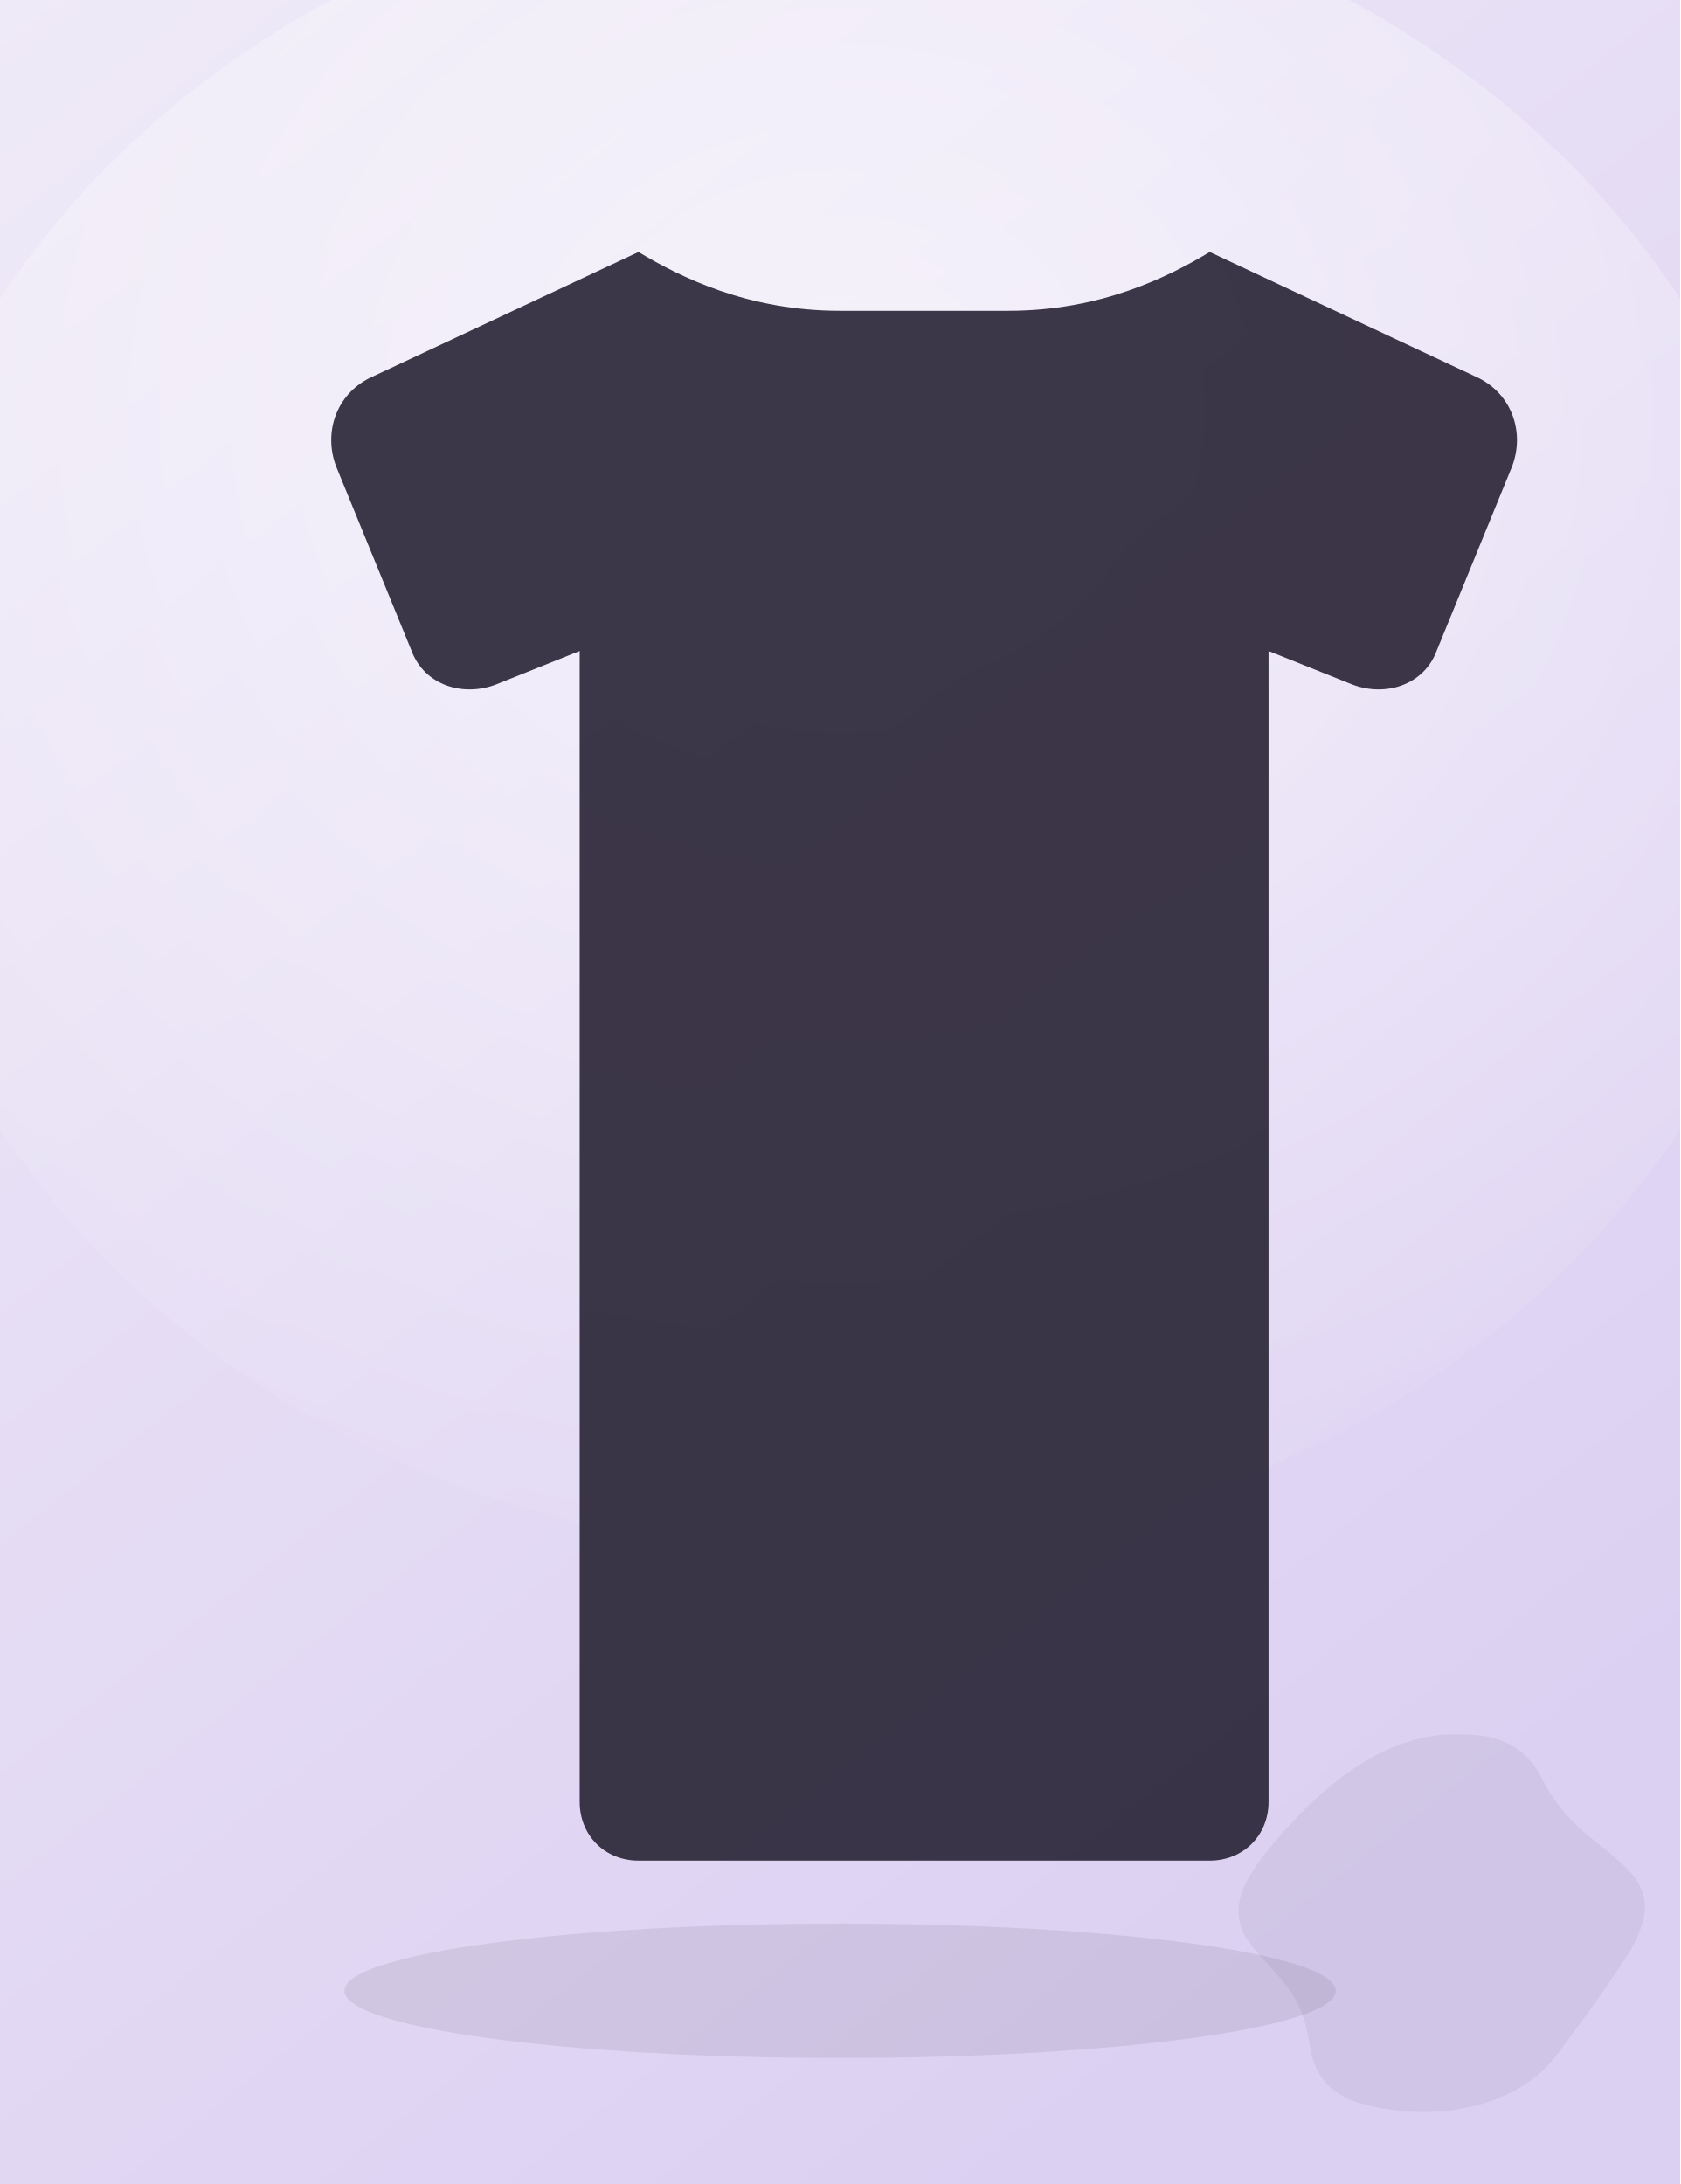
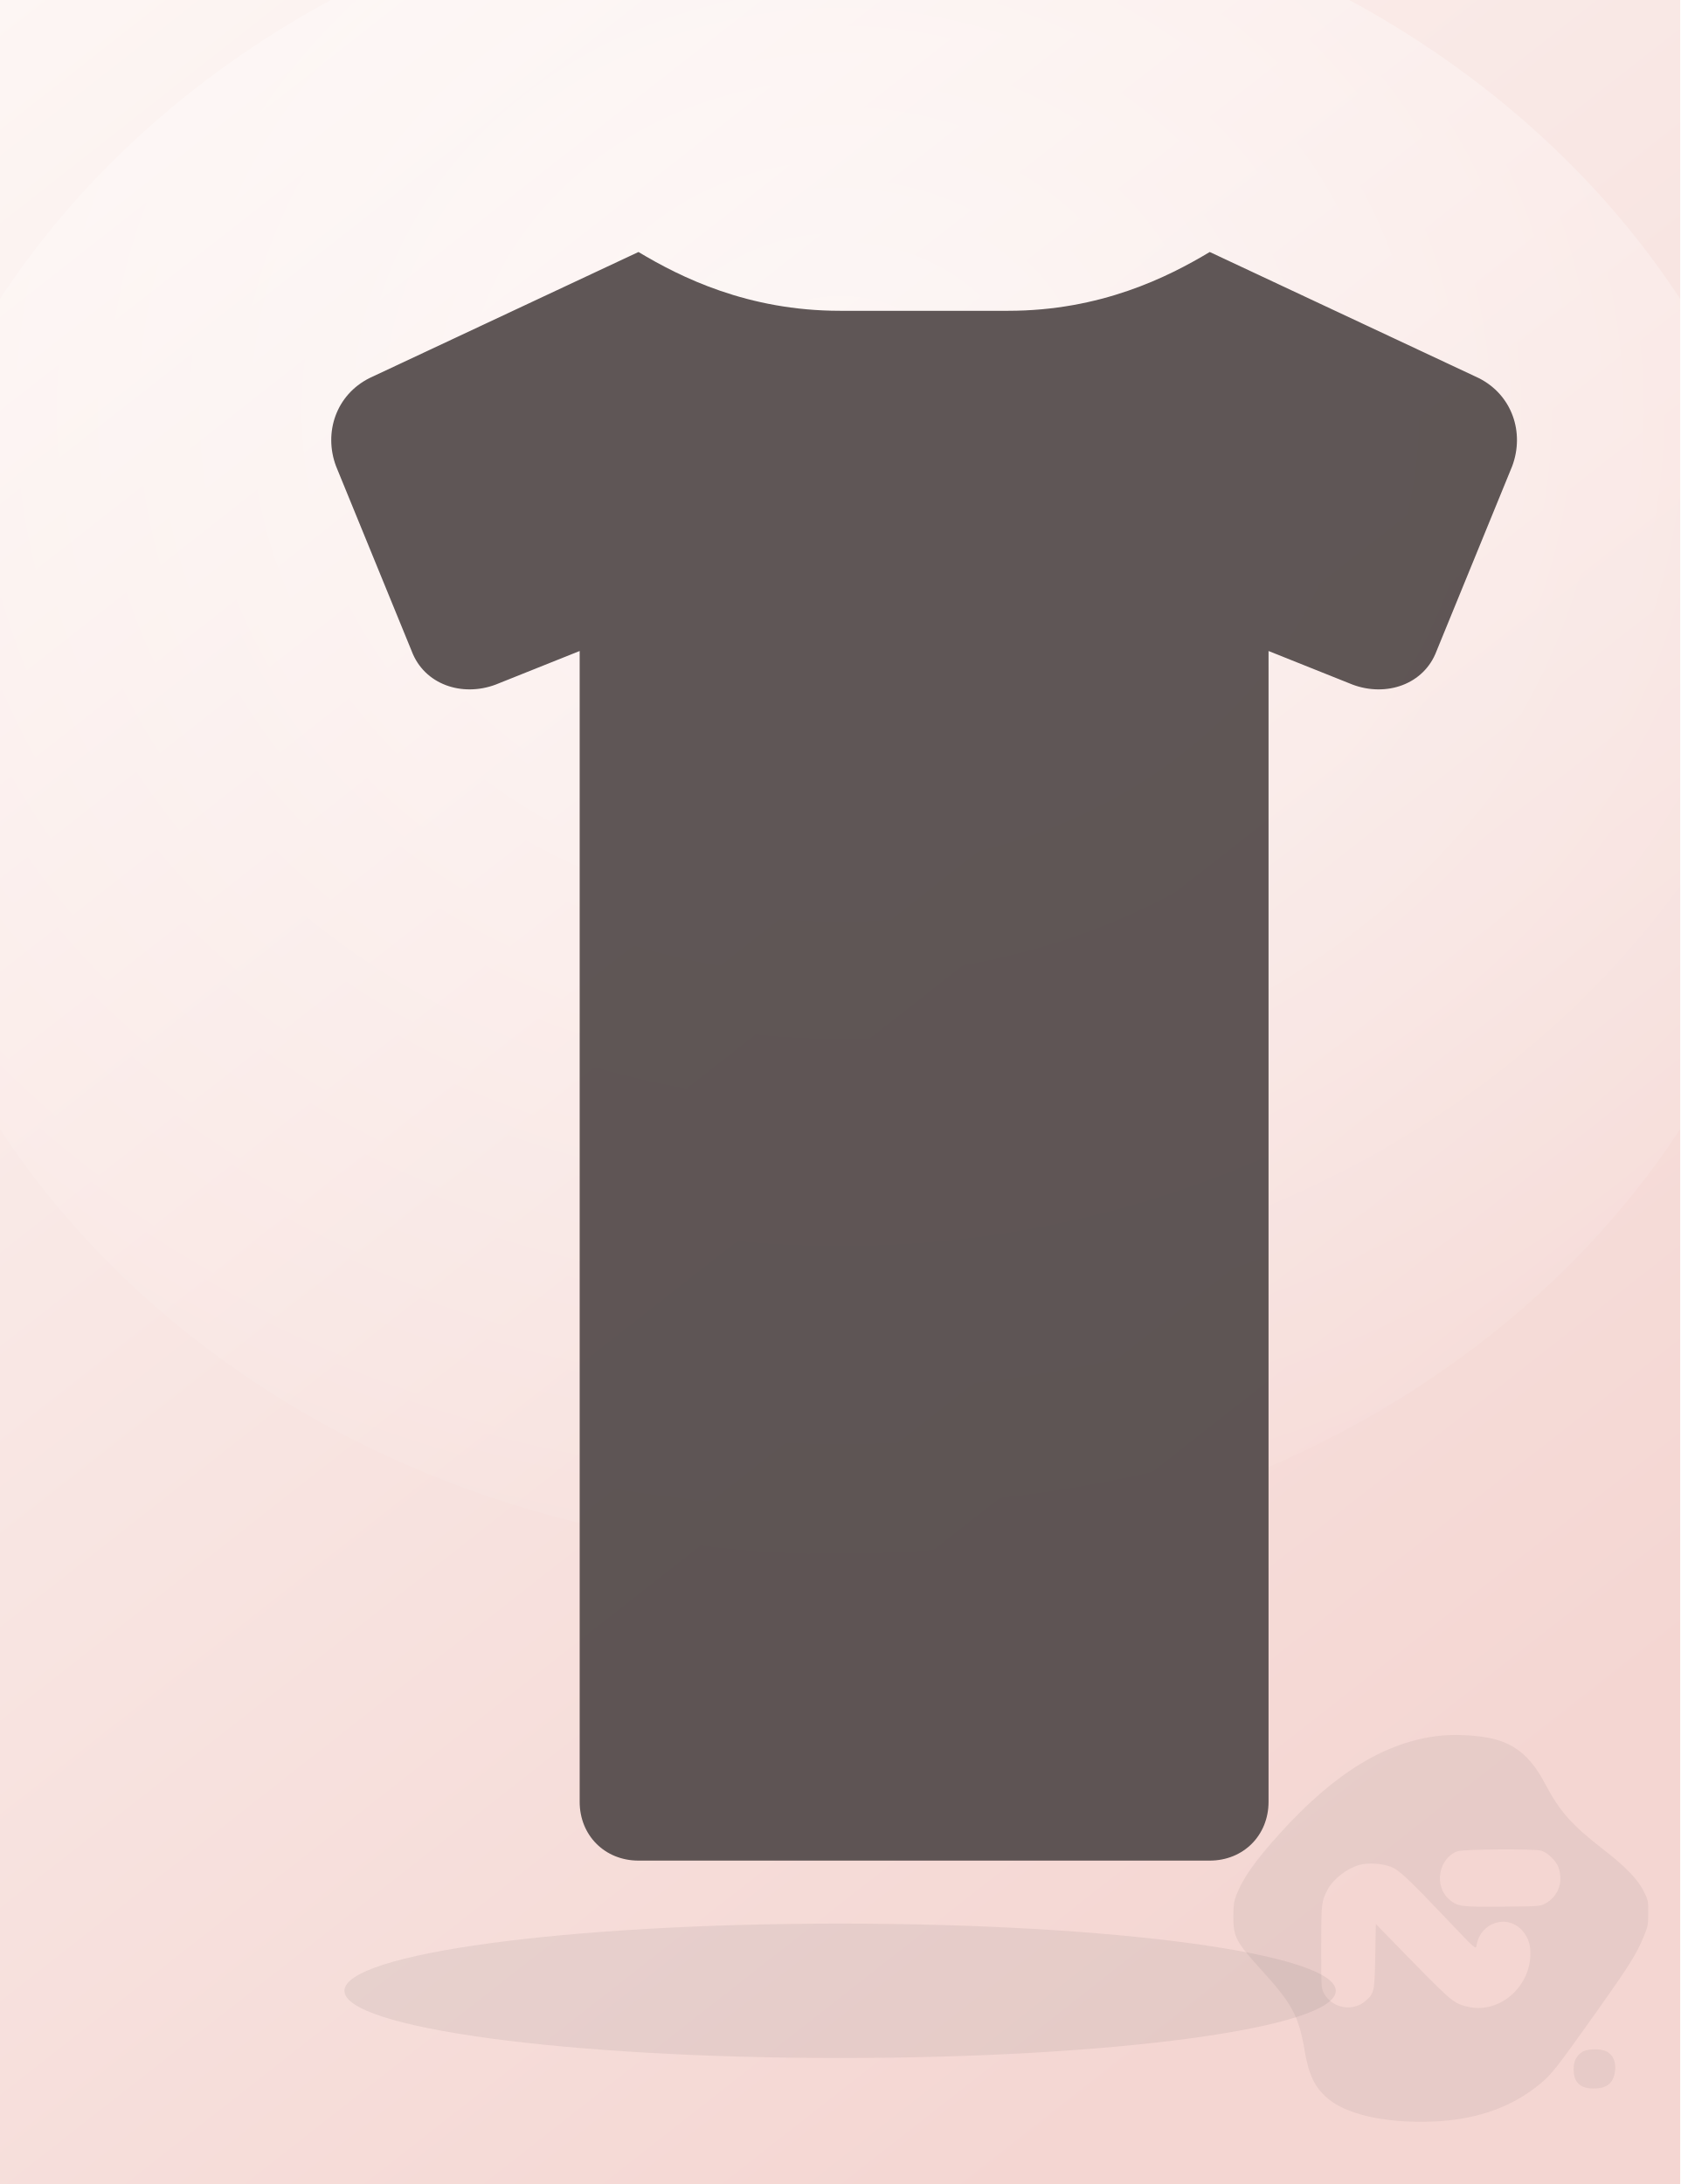
<svg xmlns="http://www.w3.org/2000/svg" viewBox="0 0 400 520" width="400" height="520" role="img">
  <defs>
    <linearGradient id="g" x1="0" y1="0" x2="0.6" y2="1">
-       <stop offset="0" stop-color="#EFEAF7" />
-       <stop offset="1" stop-color="#DCD0F2" />
+       <stop offset="0" stop-color="#FDF6F4" />
+       <stop offset="1" stop-color="#F4D6D2" />
    </linearGradient>
    <radialGradient id="v" cx="0.5" cy="0.32" r="0.75">
      <stop offset="0" stop-color="#fff" stop-opacity="0.55" />
      <stop offset="1" stop-color="#fff" stop-opacity="0" />
    </radialGradient>
  </defs>
  <rect width="400" height="520" fill="url(#g)" />
  <ellipse cx="200" cy="170" rx="230" ry="200" fill="url(#v)" />
-   <g opacity="0.07" transform="translate(286 402) scale(0.95)">
-     <path d="M 58.24 11.86 C 44.96 14.03, 32.72 22.03, 19.51 37.17 C 10.57 47.42, 8 53.4, 9.91 59.57 C 10.78 62.41, 12.02 64.09, 17.91 70.5 C 23.78 76.86, 25.9 81.23, 27.18 89.53 C 28.44 97.69, 32.76 102.23, 41.3 104.37 C 58.7 108.73, 76.43 104.99, 86.54 94.83 C 89.8 91.55, 105.97 68.87, 108.21 64.43 C 111.54 57.83, 112 53.79, 109.9 49.53 C 108.51 46.72, 105.25 43.41, 99.47 38.96 C 92.52 33.59, 88.61 29.02, 85.11 22.13 C 82.54 17.09, 78.37 13.76, 72.74 12.27 C 69.81 11.49, 61.88 11.27, 58.24 11.86" fill="#2B2638" />
+   <g opacity="0.08" transform="translate(286 402) scale(0.95)">
+     <path d="M 60 11.84 C 46.37 13.24, 33.41 21.13, 19.6 36.43 C 13.46 43.23, 10.38 47.6, 8.77 51.82 C 8.14 53.49, 8.04 54.22, 8.02 57.21 C 8 62.31, 8.67 63.55, 15.46 71.02 C 22.71 78.99, 24.45 82.26, 25.86 90.63 C 26.92 96.95, 28.44 100.07, 31.79 102.86 C 36.22 106.54, 44.71 108.64, 55.19 108.62 C 67.63 108.61, 77.45 105.41, 85.21 98.85 C 87.85 96.61, 89.23 94.84, 98.51 81.78 C 107.27 69.44, 109.01 66.68, 110.9 62.11 C 111.91 59.66, 111.97 59.33, 111.99 56.33 C 112 53.2, 111.98 53.11, 110.88 50.88 C 109.39 47.87, 106.34 44.7, 100.77 40.39 C 92.75 34.17, 89.84 30.88, 86.11 23.84 C 82.95 17.85, 79.57 14.7, 74.53 13.02 C 71.11 11.89, 64.66 11.36, 60 11.84 M 64.19 40.82 C 59.41 42.57, 58.22 49.57, 62.13 52.91 C 64.19 54.68, 65.13 54.8, 75.61 54.7 C 84.52 54.62, 84.97 54.59, 86.07 53.99 C 89.44 52.17, 90.78 48.63, 89.51 44.89 C 88.95 43.25, 86.75 41.11, 85.18 40.67 C 83.36 40.17, 65.63 40.29, 64.19 40.82 M 39.58 44.25 C 36.43 45.14, 32.97 47.84, 31.59 50.51 C 30.1 53.4, 30.04 53.91, 30.04 64.84 C 30.04 75.05, 30.05 75.13, 30.71 76.39 C 32.71 80.17, 37.95 81.14, 41.15 78.33 C 43.34 76.41, 43.42 76.03, 43.58 67.06 L 43.73 59.05 47.18 62.59 C 62.83 78.68, 62.94 78.78, 66.44 79.71 C 74.37 81.82, 82.47 75.08, 82.47 66.37 C 82.47 64.15, 81.84 62.33, 80.53 60.81 C 76.81 56.46, 69.97 58.54, 68.98 64.33 C 68.79 65.49, 68.79 65.49, 61.98 58.32 C 51.73 47.54, 49.53 45.47, 47.46 44.69 C 45.24 43.85, 41.71 43.65, 39.58 44.25" fill="#514949" fill-rule="evenodd" />
+     <path d="M 95.42 91.13 C 93.94 92.13, 93.28 93.49, 93.29 95.52 C 93.31 98.73, 94.93 100.28, 98.29 100.28 C 101.31 100.28, 102.93 99.19, 103.51 96.77 C 104.17 94.04, 103.3 91.71, 101.3 90.88 C 99.73 90.22, 96.57 90.36, 95.42 91.13" fill="#514949" />
  </g>
-   <ellipse cx="200" cy="474" rx="118" ry="16" fill="#2B2638" opacity="0.09" />
+   <ellipse cx="200" cy="474" rx="118" ry="16" fill="#514949" opacity="0.09" />
  <g transform="rotate(0 200 280)">
-     <path d="M200 74c-22 0-38-8-48-14l-64 30c-8 4-11 13-8 21l18 44c3 8 12 11 20 8l20-8v274c0 8 6 14 14 14h136c8 0 14-6 14-14V155l20 8c8 3 17 0 20-8l18-44c3-8 0-17-8-21l-64-30c-10 6-26 14-48 14z" fill="#2B2638" opacity="0.92" />
+     <path d="M200 74c-22 0-38-8-48-14l-64 30c-8 4-11 13-8 21l18 44c3 8 12 11 20 8l20-8v274c0 8 6 14 14 14h136c8 0 14-6 14-14V155l20 8c8 3 17 0 20-8l18-44c3-8 0-17-8-21l-64-30c-10 6-26 14-48 14z" fill="#514949" opacity="0.92" />
  </g>
</svg>
